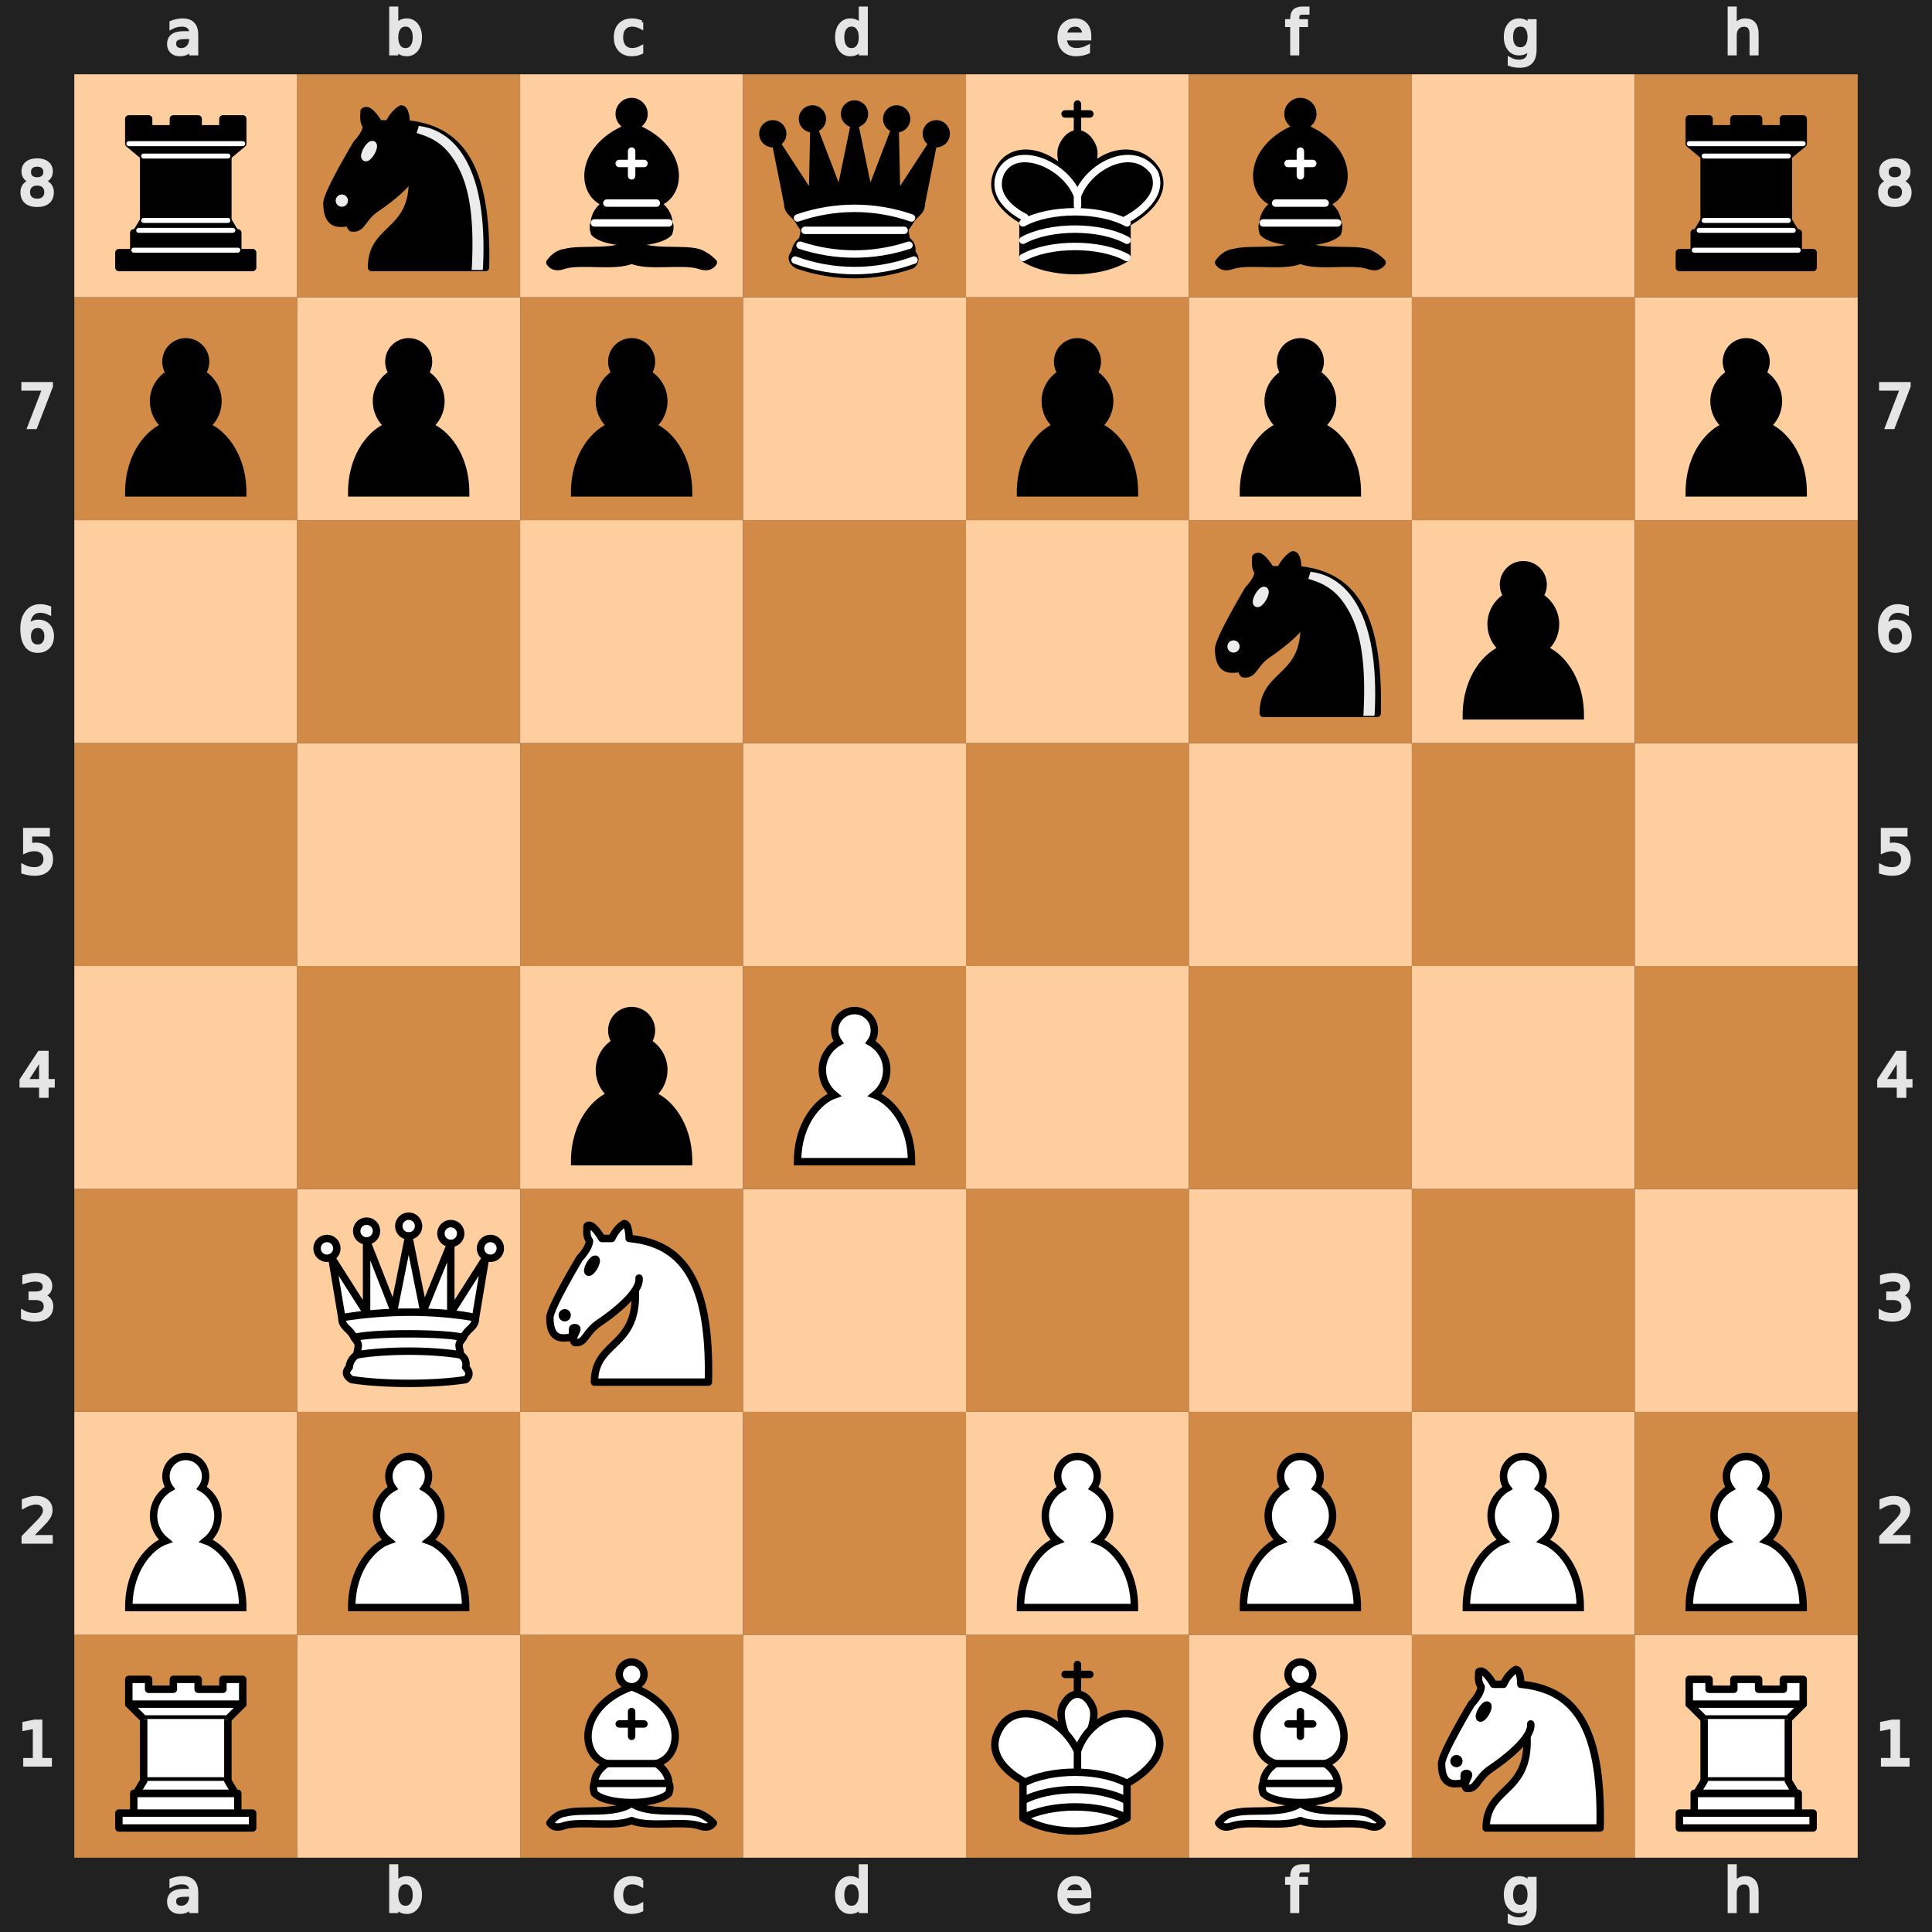
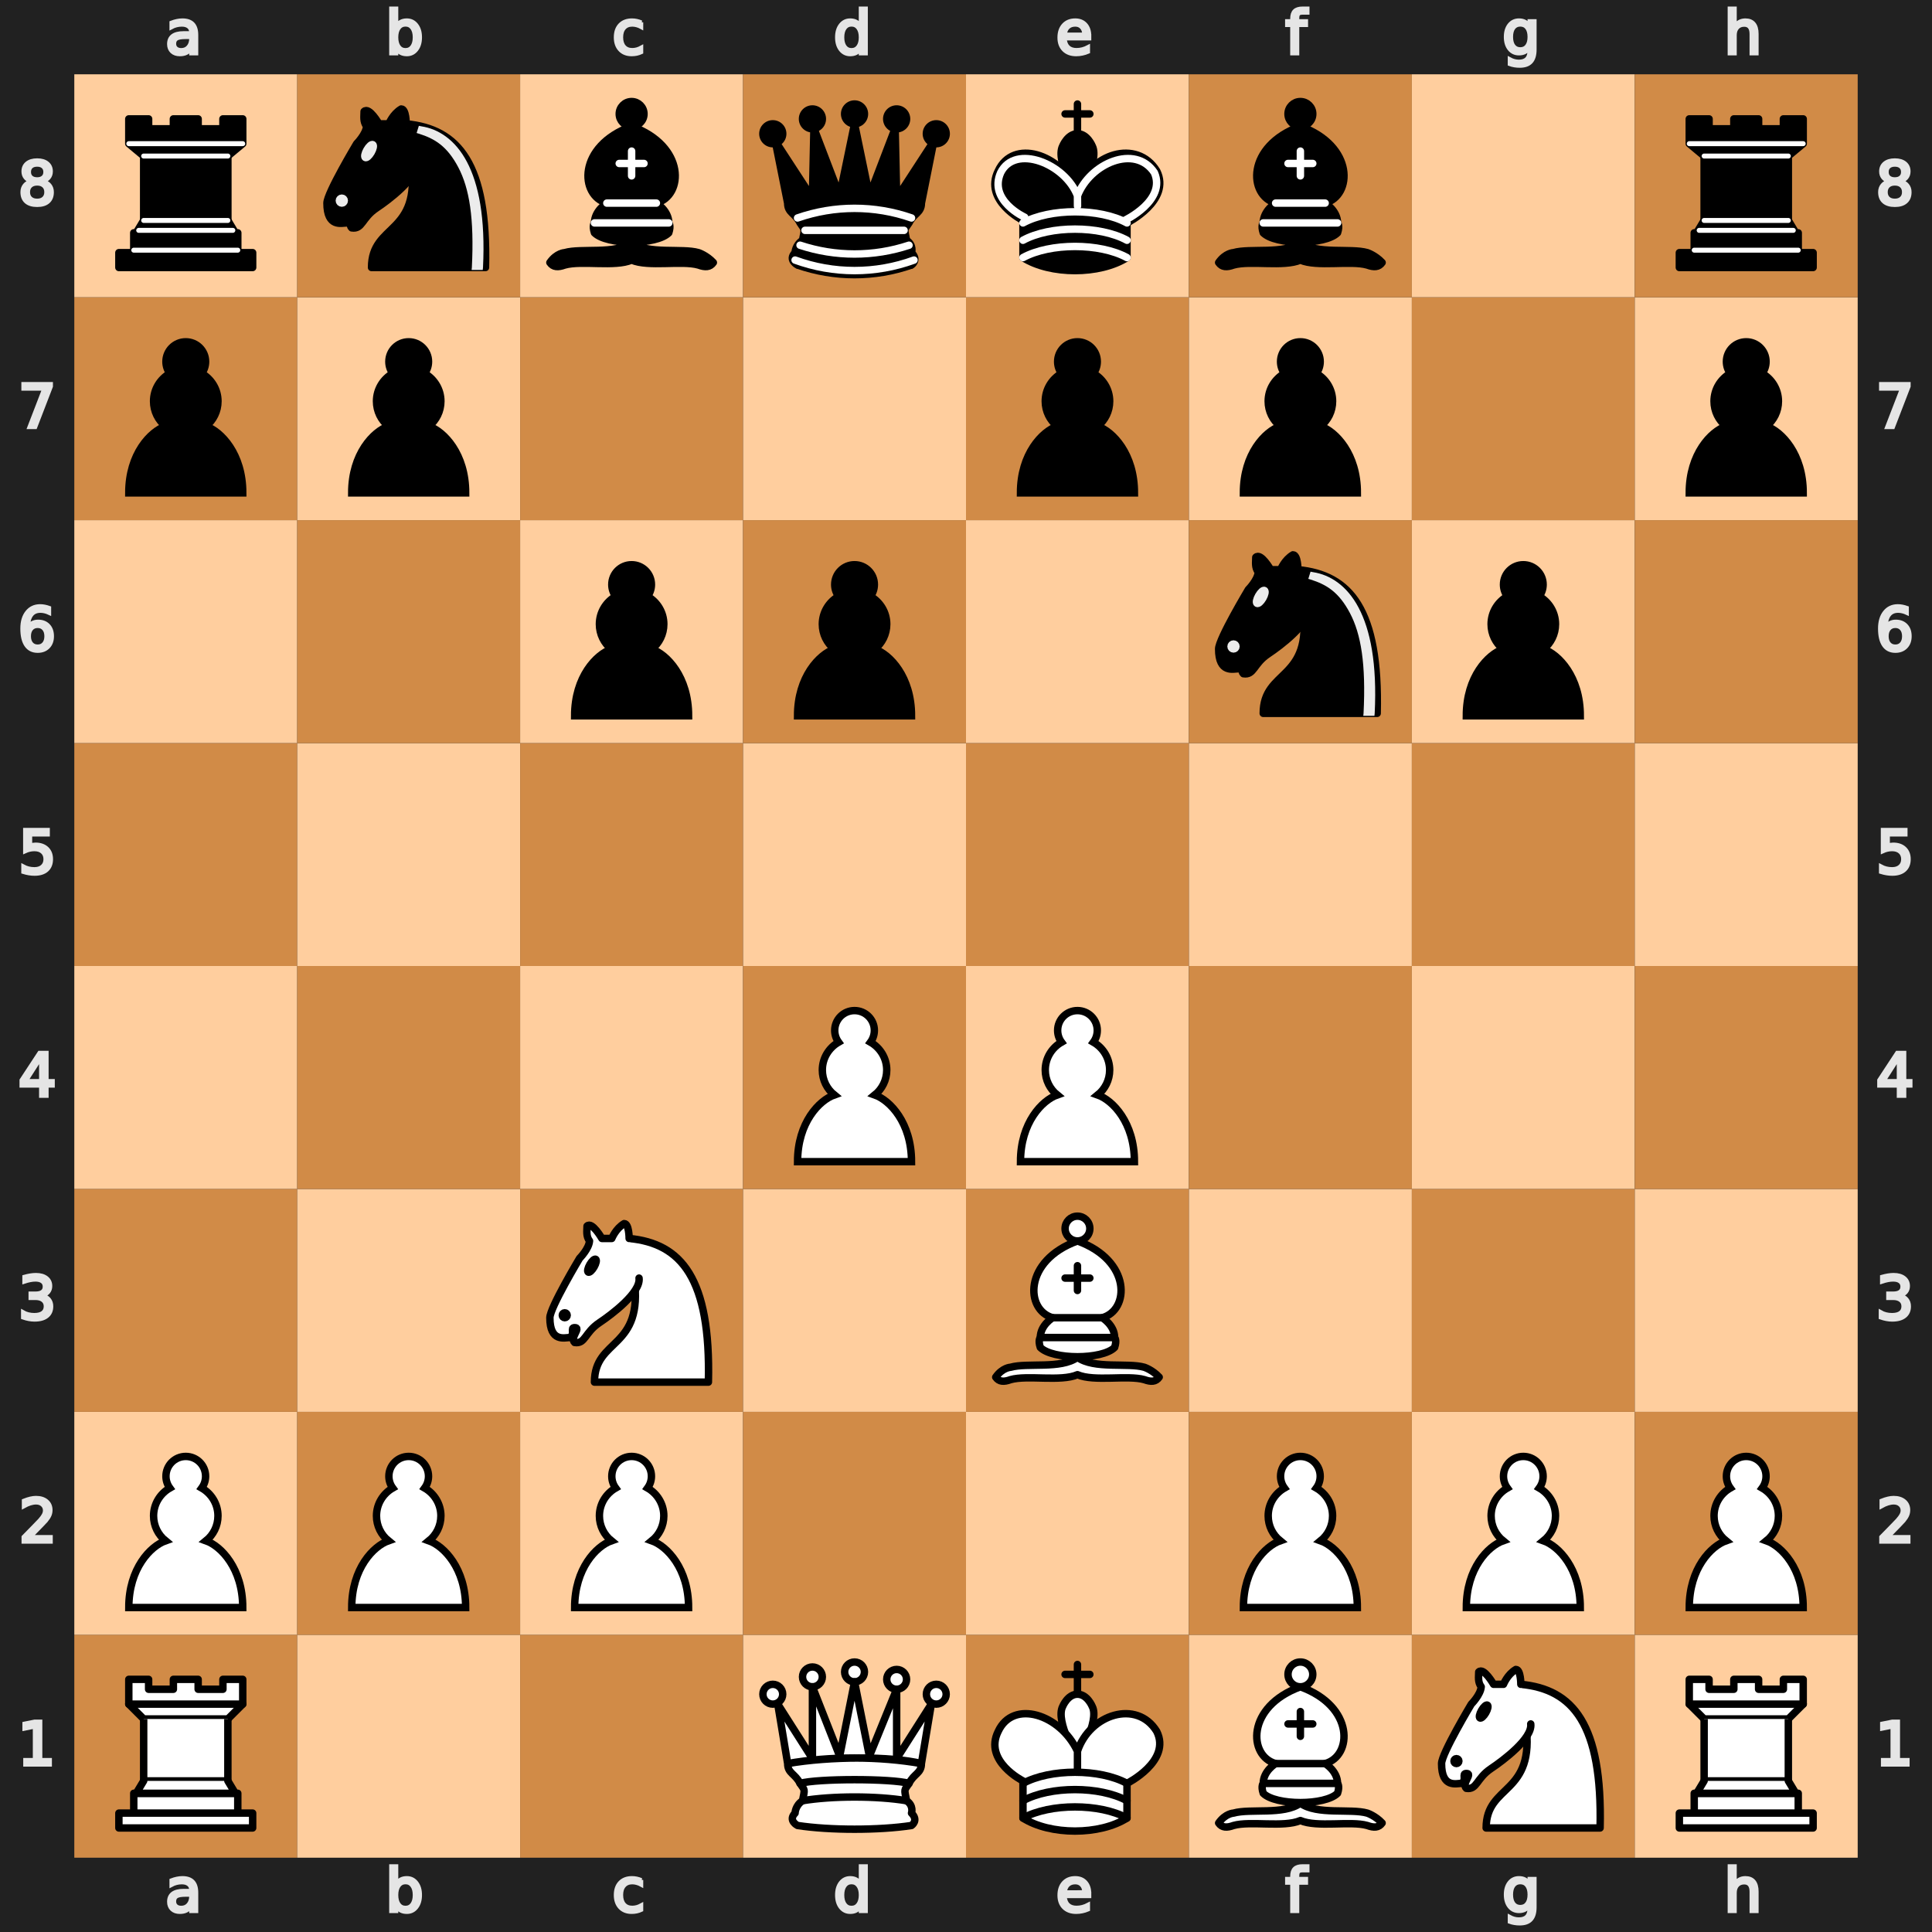
<svg xmlns="http://www.w3.org/2000/svg" xmlns:xlink="http://www.w3.org/1999/xlink" version="1.2" baseProfile="tiny" viewBox="0 0 390 390">
  <defs>
    <g id="white-pawn" class="white pawn">
      <path d="M22.5 9c-2.21 0-4 1.79-4 4 0 .89.29 1.71.78 2.38C17.33 16.5 16 18.59 16 21c0 2.03.94 3.84 2.41 5.03-3 1.06-7.41 5.55-7.41 13.47h23c0-7.92-4.41-12.41-7.41-13.47 1.47-1.19 2.41-3 2.41-5.03 0-2.41-1.33-4.5-3.28-5.62.49-.67.78-1.49.78-2.38 0-2.21-1.79-4-4-4z" fill="#fff" stroke="#000" stroke-width="1.5" stroke-linecap="round" />
    </g>
    <g id="white-knight" class="white knight" fill="none" fill-rule="evenodd" stroke="#000" stroke-width="1.5" stroke-linecap="round" stroke-linejoin="round">
      <path d="M 22,10 C 32.5,11 38.5,18 38,39 L 15,39 C 15,30 25,32.5 23,18" style="fill:#ffffff; stroke:#000000;" />
      <path d="M 24,18 C 24.38,20.91 18.45,25.37 16,27 C 13,29 13.18,31.34 11,31 C 9.958,30.06 12.41,27.96 11,28 C 10,28 11.19,29.23 10,30 C 9,30 5.997,31 6,26 C 6,24 12,14 12,14 C 12,14 13.89,12.1 14,10.5 C 13.27,9.506 13.5,8.5 13.5,7.5 C 14.5,6.5 16.5,10 16.5,10 L 18.5,10 C 18.5,10 19.28,8.008 21,7 C 22,7 22,10 22,10" style="fill:#ffffff; stroke:#000000;" />
      <path d="M 9.5 25.5 A 0.5 0.5 0 1 1 8.5,25.5 A 0.5 0.5 0 1 1 9.5 25.5 z" style="fill:#000000; stroke:#000000;" />
      <path d="M 15 15.5 A 0.5 1.5 0 1 1 14,15.5 A 0.5 1.5 0 1 1 15 15.5 z" transform="matrix(0.866,0.5,-0.5,0.866,9.693,-5.173)" style="fill:#000000; stroke:#000000;" />
    </g>
    <g id="white-bishop" class="white bishop" fill="none" fill-rule="evenodd" stroke="#000" stroke-width="1.5" stroke-linecap="round" stroke-linejoin="round">
      <g fill="#fff" stroke-linecap="butt">
        <path d="M9 36c3.39-.97 10.11.43 13.5-2 3.39 2.43 10.11 1.03 13.5 2 0 0 1.65.54 3 2-.68.97-1.65.99-3 .5-3.39-.97-10.11.46-13.5-1-3.39 1.46-10.11.03-13.5 1-1.354.49-2.323.47-3-.5 1.354-1.94 3-2 3-2zM15 32c2.5 2.5 12.5 2.5 15 0 .5-1.5 0-2 0-2 0-2.5-2.5-4-2.5-4 5.5-1.5 6-11.5-5-15.5-11 4-10.5 14-5 15.5 0 0-2.5 1.5-2.5 4 0 0-.5.5 0 2zM25 8a2.5 2.5 0 1 1-5 0 2.5 2.5 0 1 1 5 0z" />
      </g>
      <path d="M17.5 26h10M15 30h15m-7.5-14.5v5M20 18h5" stroke-linejoin="miter" />
    </g>
    <g id="white-rook" class="white rook" fill="#fff" fill-rule="evenodd" stroke="#000" stroke-width="1.5" stroke-linecap="round" stroke-linejoin="round">
      <path d="M9 39h27v-3H9v3zM12 36v-4h21v4H12zM11 14V9h4v2h5V9h5v2h5V9h4v5" stroke-linecap="butt" />
      <path d="M34 14l-3 3H14l-3-3" />
      <path d="M31 17v12.5H14V17" stroke-linecap="butt" stroke-linejoin="miter" />
      <path d="M31 29.5l1.5 2.5h-20l1.5-2.5" />
      <path d="M11 14h23" fill="none" stroke-linejoin="miter" />
    </g>
    <g id="white-queen" class="white queen" fill="#fff" fill-rule="evenodd" stroke="#000" stroke-width="1.5" stroke-linecap="round" stroke-linejoin="round">
      <path d="M8 12a2 2 0 1 1-4 0 2 2 0 1 1 4 0zM24.5 7.5a2 2 0 1 1-4 0 2 2 0 1 1 4 0zM41 12a2 2 0 1 1-4 0 2 2 0 1 1 4 0zM16 8.5a2 2 0 1 1-4 0 2 2 0 1 1 4 0zM33 9a2 2 0 1 1-4 0 2 2 0 1 1 4 0z" />
      <path d="M9 26c8.5-1.5 21-1.5 27 0l2-12-7 11V11l-5.5 13.5-3-15-3 15-5.5-14V25L7 14l2 12zM9 26c0 2 1.5 2 2.5 4 1 1.5 1 1 .5 3.5-1.5 1-1.5 2.5-1.5 2.5-1.5 1.5.5 2.5.5 2.5 6.5 1 16.5 1 23 0 0 0 1.5-1 0-2.5 0 0 .5-1.5-1-2.5-.5-2.5-.5-2 .5-3.5 1-2 2.5-2 2.5-4-8.5-1.5-18.5-1.5-27 0z" stroke-linecap="butt" />
      <path d="M11.5 30c3.5-1 18.5-1 22 0M12 33.5c6-1 15-1 21 0" fill="none" />
    </g>
    <g id="white-king" class="white king" fill="none" fill-rule="evenodd" stroke="#000" stroke-width="1.5" stroke-linecap="round" stroke-linejoin="round">
      <path d="M22.5 11.63V6M20 8h5" stroke-linejoin="miter" />
      <path d="M22.5 25s4.5-7.5 3-10.5c0 0-1-2.5-3-2.5s-3 2.5-3 2.5c-1.5 3 3 10.5 3 10.5" fill="#fff" stroke-linecap="butt" stroke-linejoin="miter" />
      <path d="M11.5 37c5.5 3.5 15.5 3.5 21 0v-7s9-4.5 6-10.5c-4-6.5-13.5-3.5-16 4V27v-3.5c-3.5-7.5-13-10.5-16-4-3 6 5 10 5 10V37z" fill="#fff" />
      <path d="M11.5 30c5.5-3 15.5-3 21 0m-21 3.5c5.5-3 15.5-3 21 0m-21 3.5c5.5-3 15.5-3 21 0" />
    </g>
    <g id="black-pawn" class="black pawn">
      <path d="M22.5 9c-2.21 0-4 1.79-4 4 0 .89.29 1.71.78 2.38C17.33 16.5 16 18.59 16 21c0 2.03.94 3.84 2.41 5.03-3 1.06-7.41 5.55-7.41 13.47h23c0-7.92-4.41-12.41-7.41-13.47 1.47-1.19 2.41-3 2.41-5.03 0-2.41-1.33-4.5-3.28-5.62.49-.67.78-1.49.78-2.38 0-2.21-1.79-4-4-4z" fill="#000" stroke="#000" stroke-width="1.5" stroke-linecap="round" />
    </g>
    <g id="black-knight" class="black knight" fill="none" fill-rule="evenodd" stroke="#000" stroke-width="1.5" stroke-linecap="round" stroke-linejoin="round">
      <path d="M 22,10 C 32.5,11 38.5,18 38,39 L 15,39 C 15,30 25,32.5 23,18" style="fill:#000000; stroke:#000000;" />
      <path d="M 24,18 C 24.38,20.91 18.45,25.37 16,27 C 13,29 13.18,31.34 11,31 C 9.958,30.06 12.41,27.96 11,28 C 10,28 11.19,29.23 10,30 C 9,30 5.997,31 6,26 C 6,24 12,14 12,14 C 12,14 13.89,12.1 14,10.5 C 13.27,9.506 13.5,8.5 13.5,7.5 C 14.5,6.5 16.5,10 16.5,10 L 18.5,10 C 18.5,10 19.28,8.008 21,7 C 22,7 22,10 22,10" style="fill:#000000; stroke:#000000;" />
      <path d="M 9.5 25.5 A 0.5 0.5 0 1 1 8.5,25.5 A 0.5 0.5 0 1 1 9.5 25.5 z" style="fill:#ececec; stroke:#ececec;" />
      <path d="M 15 15.5 A 0.5 1.5 0 1 1 14,15.5 A 0.5 1.5 0 1 1 15 15.5 z" transform="matrix(0.866,0.5,-0.5,0.866,9.693,-5.173)" style="fill:#ececec; stroke:#ececec;" />
      <path d="M 24.55,10.4 L 24.1,11.85 L 24.6,12 C 27.75,13 30.25,14.49 32.5,18.75 C 34.75,23.01 35.75,29.06 35.25,39 L 35.2,39.5 L 37.45,39.5 L 37.5,39 C 38,28.94 36.62,22.15 34.25,17.66 C 31.88,13.17 28.46,11.02 25.06,10.5 L 24.55,10.4 z " style="fill:#ececec; stroke:none;" />
    </g>
    <g id="black-bishop" class="black bishop" fill="none" fill-rule="evenodd" stroke="#000" stroke-width="1.5" stroke-linecap="round" stroke-linejoin="round">
      <path d="M9 36c3.39-.97 10.11.43 13.5-2 3.39 2.43 10.11 1.03 13.5 2 0 0 1.65.54 3 2-.68.97-1.65.99-3 .5-3.39-.97-10.11.46-13.5-1-3.39 1.46-10.11.03-13.5 1-1.354.49-2.323.47-3-.5 1.354-1.94 3-2 3-2zm6-4c2.5 2.5 12.5 2.5 15 0 .5-1.5 0-2 0-2 0-2.5-2.5-4-2.5-4 5.5-1.5 6-11.5-5-15.5-11 4-10.5 14-5 15.5 0 0-2.5 1.5-2.5 4 0 0-.5.5 0 2zM25 8a2.5 2.5 0 1 1-5 0 2.5 2.5 0 1 1 5 0z" fill="#000" stroke-linecap="butt" />
      <path d="M17.5 26h10M15 30h15m-7.5-14.5v5M20 18h5" stroke="#fff" stroke-linejoin="miter" />
    </g>
    <g id="black-rook" class="black rook" fill="#000" fill-rule="evenodd" stroke="#000" stroke-width="1.5" stroke-linecap="round" stroke-linejoin="round">
      <path d="M9 39h27v-3H9v3zM12.5 32l1.5-2.5h17l1.5 2.5h-20zM12 36v-4h21v4H12z" stroke-linecap="butt" />
      <path d="M14 29.5v-13h17v13H14z" stroke-linecap="butt" stroke-linejoin="miter" />
      <path d="M14 16.5L11 14h23l-3 2.5H14zM11 14V9h4v2h5V9h5v2h5V9h4v5H11z" stroke-linecap="butt" />
      <path d="M12 35.5h21M13 31.5h19M14 29.5h17M14 16.5h17M11 14h23" fill="none" stroke="#fff" stroke-width="1" stroke-linejoin="miter" />
    </g>
    <g id="black-queen" class="black queen" fill="#000" fill-rule="evenodd" stroke="#000" stroke-width="1.5" stroke-linecap="round" stroke-linejoin="round">
      <g fill="#000" stroke="none">
        <circle cx="6" cy="12" r="2.75" />
        <circle cx="14" cy="9" r="2.75" />
        <circle cx="22.5" cy="8" r="2.75" />
        <circle cx="31" cy="9" r="2.75" />
        <circle cx="39" cy="12" r="2.75" />
      </g>
      <path d="M9 26c8.5-1.5 21-1.5 27 0l2.5-12.5L31 25l-.3-14.1-5.2 13.6-3-14.5-3 14.5-5.2-13.6L14 25 6.5 13.5 9 26zM9 26c0 2 1.5 2 2.5 4 1 1.5 1 1 .5 3.5-1.5 1-1.5 2.5-1.5 2.5-1.5 1.5.5 2.5.5 2.5 6.5 1 16.5 1 23 0 0 0 1.5-1 0-2.5 0 0 .5-1.5-1-2.5-.5-2.5-.5-2 .5-3.5 1-2 2.5-2 2.5-4-8.5-1.5-18.5-1.5-27 0z" stroke-linecap="butt" />
      <path d="M11 38.5a35 35 1 0 0 23 0" fill="none" stroke-linecap="butt" />
      <path d="M11 29a35 35 1 0 1 23 0M12.5 31.5h20M11.5 34.5a35 35 1 0 0 22 0M10.5 37.5a35 35 1 0 0 24 0" fill="none" stroke="#fff" />
    </g>
    <g id="black-king" class="black king" fill="none" fill-rule="evenodd" stroke="#000" stroke-width="1.5" stroke-linecap="round" stroke-linejoin="round">
      <path d="M22.5 11.63V6" stroke-linejoin="miter" />
      <path d="M22.5 25s4.5-7.5 3-10.5c0 0-1-2.5-3-2.5s-3 2.5-3 2.5c-1.5 3 3 10.5 3 10.5" fill="#000" stroke-linecap="butt" stroke-linejoin="miter" />
      <path d="M11.5 37c5.5 3.5 15.5 3.5 21 0v-7s9-4.5 6-10.5c-4-6.5-13.5-3.5-16 4V27v-3.5c-3.5-7.5-13-10.5-16-4-3 6 5 10 5 10V37z" fill="#000" />
      <path d="M20 8h5" stroke-linejoin="miter" />
      <path d="M32 29.5s8.5-4 6.03-9.65C34.15 14 25 18 22.5 24.5l.01 2.1-.01-2.1C20 18 9.906 14 6.997 19.85c-2.497 5.65 4.853 9 4.853 9M11.5 30c5.5-3 15.5-3 21 0m-21 3.5c5.5-3 15.5-3 21 0m-21 3.5c5.5-3 15.5-3 21 0" stroke="#fff" />
    </g>
  </defs>
  <rect x="0" y="0" width="390" height="390" fill="#212121" />
  <g transform="translate(20, 0) scale(0.75, 0.75)" fill="#e5e5e5" stroke="#e5e5e5">
    <path d="M23.328 10.016q-1.742 0-2.414.398-.672.398-.672 1.36 0 .765.5 1.218.508.445 1.375.445 1.196 0 1.914-.843.727-.852.727-2.258v-.32zm2.867-.594v4.992h-1.437v-1.328q-.492.797-1.227 1.18-.734.375-1.797.375-1.343 0-2.14-.75-.79-.758-.79-2.024 0-1.476.985-2.226.992-.75 2.953-.75h2.016V8.75q0-.992-.656-1.531-.649-.547-1.829-.547-.75 0-1.46.18-.711.18-1.368.539V6.062q.79-.304 1.532-.453.742-.156 1.445-.156 1.898 0 2.836.984.937.985.937 2.985z" />
  </g>
  <g transform="translate(20, 375) scale(0.75, 0.75)" fill="#e5e5e5" stroke="#e5e5e5">
    <path d="M23.328 10.016q-1.742 0-2.414.398-.672.398-.672 1.36 0 .765.5 1.218.508.445 1.375.445 1.196 0 1.914-.843.727-.852.727-2.258v-.32zm2.867-.594v4.992h-1.437v-1.328q-.492.797-1.227 1.18-.734.375-1.797.375-1.343 0-2.14-.75-.79-.758-.79-2.024 0-1.476.985-2.226.992-.75 2.953-.75h2.016V8.75q0-.992-.656-1.531-.649-.547-1.829-.547-.75 0-1.46.18-.711.18-1.368.539V6.062q.79-.304 1.532-.453.742-.156 1.445-.156 1.898 0 2.836.984.937.985.937 2.985z" />
  </g>
  <g transform="translate(65, 0) scale(0.75, 0.75)" fill="#e5e5e5" stroke="#e5e5e5">
    <path d="M24.922 10.047q0-1.586-.656-2.485-.649-.906-1.79-.906-1.14 0-1.796.906-.649.899-.649 2.485 0 1.586.649 2.492.656.898 1.797.898 1.14 0 1.789-.898.656-.906.656-2.492zm-4.89-3.055q.452-.781 1.14-1.156.695-.383 1.656-.383 1.594 0 2.586 1.266 1 1.265 1 3.328 0 2.062-1 3.328-.992 1.266-2.586 1.266-.96 0-1.656-.375-.688-.383-1.14-1.164v1.312h-1.446V2.258h1.445z" />
  </g>
  <g transform="translate(65, 375) scale(0.75, 0.75)" fill="#e5e5e5" stroke="#e5e5e5">
    <path d="M24.922 10.047q0-1.586-.656-2.485-.649-.906-1.79-.906-1.14 0-1.796.906-.649.899-.649 2.485 0 1.586.649 2.492.656.898 1.797.898 1.14 0 1.789-.898.656-.906.656-2.492zm-4.89-3.055q.452-.781 1.14-1.156.695-.383 1.656-.383 1.594 0 2.586 1.266 1 1.265 1 3.328 0 2.062-1 3.328-.992 1.266-2.586 1.266-.96 0-1.656-.375-.688-.383-1.14-1.164v1.312h-1.446V2.258h1.445z" />
  </g>
  <g transform="translate(110, 0) scale(0.75, 0.75)" fill="#e5e5e5" stroke="#e5e5e5">
    <path d="M25.96 6v1.344q-.608-.336-1.226-.5-.609-.172-1.234-.172-1.398 0-2.172.89-.773.883-.773 2.485 0 1.601.773 2.492.774.883 2.172.883.625 0 1.234-.164.618-.172 1.227-.508v1.328q-.602.281-1.25.422-.64.14-1.367.14-1.977 0-3.14-1.242-1.165-1.242-1.165-3.351 0-2.14 1.172-3.367 1.18-1.227 3.227-1.227.664 0 1.296.14.633.134 1.227.407z" />
  </g>
  <g transform="translate(110, 375) scale(0.75, 0.75)" fill="#e5e5e5" stroke="#e5e5e5">
    <path d="M25.96 6v1.344q-.608-.336-1.226-.5-.609-.172-1.234-.172-1.398 0-2.172.89-.773.883-.773 2.485 0 1.601.773 2.492.774.883 2.172.883.625 0 1.234-.164.618-.172 1.227-.508v1.328q-.602.281-1.25.422-.64.14-1.367.14-1.977 0-3.14-1.242-1.165-1.242-1.165-3.351 0-2.14 1.172-3.367 1.18-1.227 3.227-1.227.664 0 1.296.14.633.134 1.227.407z" />
  </g>
  <g transform="translate(155, 0) scale(0.75, 0.75)" fill="#e5e5e5" stroke="#e5e5e5">
    <path d="M24.973 6.992V2.258h1.437v12.156h-1.437v-1.312q-.453.78-1.149 1.164-.687.375-1.656.375-1.586 0-2.586-1.266-.992-1.266-.992-3.328 0-2.063.992-3.328 1-1.266 2.586-1.266.969 0 1.656.383.696.375 1.149 1.156zm-4.899 3.055q0 1.586.649 2.492.656.898 1.797.898 1.14 0 1.796-.898.657-.906.657-2.492 0-1.586-.657-2.485-.656-.906-1.796-.906-1.141 0-1.797.906-.649.899-.649 2.485z" />
  </g>
  <g transform="translate(155, 375) scale(0.75, 0.75)" fill="#e5e5e5" stroke="#e5e5e5">
    <path d="M24.973 6.992V2.258h1.437v12.156h-1.437v-1.312q-.453.78-1.149 1.164-.687.375-1.656.375-1.586 0-2.586-1.266-.992-1.266-.992-3.328 0-2.063.992-3.328 1-1.266 2.586-1.266.969 0 1.656.383.696.375 1.149 1.156zm-4.899 3.055q0 1.586.649 2.492.656.898 1.797.898 1.14 0 1.796-.898.657-.906.657-2.492 0-1.586-.657-2.485-.656-.906-1.796-.906-1.141 0-1.797.906-.649.899-.649 2.485z" />
  </g>
  <g transform="translate(200, 0) scale(0.75, 0.75)" fill="#e5e5e5" stroke="#e5e5e5">
    <path d="M26.555 9.68v.703h-6.61q.094 1.484.89 2.265.806.774 2.235.774.828 0 1.602-.203.781-.203 1.547-.61v1.36q-.774.328-1.586.5-.813.172-1.649.172-2.093 0-3.32-1.22-1.219-1.218-1.219-3.296 0-2.148 1.157-3.406 1.164-1.266 3.132-1.266 1.766 0 2.79 1.14 1.03 1.134 1.03 3.087zm-1.438-.422q-.015-1.18-.664-1.883-.64-.703-1.703-.703-1.203 0-1.93.68-.718.68-.828 1.914z" />
  </g>
  <g transform="translate(200, 375) scale(0.75, 0.75)" fill="#e5e5e5" stroke="#e5e5e5">
    <path d="M26.555 9.68v.703h-6.61q.094 1.484.89 2.265.806.774 2.235.774.828 0 1.602-.203.781-.203 1.547-.61v1.36q-.774.328-1.586.5-.813.172-1.649.172-2.093 0-3.32-1.22-1.219-1.218-1.219-3.296 0-2.148 1.157-3.406 1.164-1.266 3.132-1.266 1.766 0 2.79 1.14 1.03 1.134 1.03 3.087zm-1.438-.422q-.015-1.18-.664-1.883-.64-.703-1.703-.703-1.203 0-1.93.68-.718.68-.828 1.914z" />
  </g>
  <g transform="translate(245, 0) scale(0.75, 0.75)" fill="#e5e5e5" stroke="#e5e5e5">
    <path d="M25.285 2.258v1.195H23.91q-.773 0-1.078.313-.297.312-.297 1.125v.773h2.367v1.117h-2.367v7.633H21.09V6.781h-1.375V5.664h1.375v-.61q0-1.46.68-2.124.68-.672 2.156-.672z" />
  </g>
  <g transform="translate(245, 375) scale(0.75, 0.75)" fill="#e5e5e5" stroke="#e5e5e5">
    <path d="M25.285 2.258v1.195H23.91q-.773 0-1.078.313-.297.312-.297 1.125v.773h2.367v1.117h-2.367v7.633H21.09V6.781h-1.375V5.664h1.375v-.61q0-1.46.68-2.124.68-.672 2.156-.672z" />
  </g>
  <g transform="translate(290, 0) scale(0.75, 0.75)" fill="#e5e5e5" stroke="#e5e5e5">
    <path d="M24.973 9.937q0-1.562-.649-2.421-.64-.86-1.804-.86-1.157 0-1.805.86-.64.859-.64 2.421 0 1.555.64 2.415.648.859 1.805.859 1.164 0 1.804-.86.649-.859.649-2.414zm1.437 3.391q0 2.234-.992 3.32-.992 1.094-3.04 1.094-.757 0-1.429-.117-.672-.11-1.304-.344v-1.398q.632.344 1.25.508.617.164 1.257.164 1.414 0 2.118-.743.703-.734.703-2.226v-.711q-.446.773-1.141 1.156-.695.383-1.664.383-1.61 0-2.594-1.227-.984-1.226-.984-3.25 0-2.03.984-3.257.985-1.227 2.594-1.227.969 0 1.664.383t1.14 1.156V5.664h1.438z" />
  </g>
  <g transform="translate(290, 375) scale(0.75, 0.75)" fill="#e5e5e5" stroke="#e5e5e5">
    <path d="M24.973 9.937q0-1.562-.649-2.421-.64-.86-1.804-.86-1.157 0-1.805.86-.64.859-.64 2.421 0 1.555.64 2.415.648.859 1.805.859 1.164 0 1.804-.86.649-.859.649-2.414zm1.437 3.391q0 2.234-.992 3.32-.992 1.094-3.04 1.094-.757 0-1.429-.117-.672-.11-1.304-.344v-1.398q.632.344 1.25.508.617.164 1.257.164 1.414 0 2.118-.743.703-.734.703-2.226v-.711q-.446.773-1.141 1.156-.695.383-1.664.383-1.61 0-2.594-1.227-.984-1.226-.984-3.25 0-2.03.984-3.257.985-1.227 2.594-1.227.969 0 1.664.383t1.14 1.156V5.664h1.438z" />
  </g>
  <g transform="translate(335, 0) scale(0.75, 0.75)" fill="#e5e5e5" stroke="#e5e5e5">
    <path d="M26.164 9.133v5.281h-1.437V9.18q0-1.243-.485-1.86-.484-.617-1.453-.617-1.164 0-1.836.742-.672.742-.672 2.024v4.945h-1.445V2.258h1.445v4.765q.516-.789 1.211-1.18.703-.39 1.617-.39 1.508 0 2.282.938.773.93.773 2.742z" />
  </g>
  <g transform="translate(335, 375) scale(0.75, 0.75)" fill="#e5e5e5" stroke="#e5e5e5">
    <path d="M26.164 9.133v5.281h-1.437V9.18q0-1.243-.485-1.86-.484-.617-1.453-.617-1.164 0-1.836.742-.672.742-.672 2.024v4.945h-1.445V2.258h1.445v4.765q.516-.789 1.211-1.18.703-.39 1.617-.39 1.508 0 2.282.938.773.93.773 2.742z" />
  </g>
  <g transform="translate(0, 335) scale(0.75, 0.75)" fill="#e5e5e5" stroke="#e5e5e5">
    <path d="M6.754 26.996h2.578v-8.898l-2.805.562v-1.437l2.79-.563h1.578v10.336h2.578v1.328h-6.72z" />
  </g>
  <g transform="translate(375, 335) scale(0.75, 0.75)" fill="#e5e5e5" stroke="#e5e5e5">
    <path d="M6.754 26.996h2.578v-8.898l-2.805.562v-1.437l2.79-.563h1.578v10.336h2.578v1.328h-6.72z" />
  </g>
  <g transform="translate(0, 290) scale(0.75, 0.75)" fill="#e5e5e5" stroke="#e5e5e5">
    <path d="M8.195 26.996h5.508v1.328H6.297v-1.328q.898-.93 2.445-2.492 1.555-1.57 1.953-2.024.758-.851 1.055-1.437.305-.594.305-1.164 0-.93-.657-1.516-.648-.586-1.695-.586-.742 0-1.57.258-.82.258-1.758.781v-1.593q.953-.383 1.781-.578.828-.196 1.516-.196 1.812 0 2.89.906 1.079.907 1.079 2.422 0 .72-.274 1.368-.265.64-.976 1.515-.196.227-1.243 1.313-1.046 1.078-2.953 3.023z" />
  </g>
  <g transform="translate(375, 290) scale(0.75, 0.75)" fill="#e5e5e5" stroke="#e5e5e5">
    <path d="M8.195 26.996h5.508v1.328H6.297v-1.328q.898-.93 2.445-2.492 1.555-1.57 1.953-2.024.758-.851 1.055-1.437.305-.594.305-1.164 0-.93-.657-1.516-.648-.586-1.695-.586-.742 0-1.57.258-.82.258-1.758.781v-1.593q.953-.383 1.781-.578.828-.196 1.516-.196 1.812 0 2.89.906 1.079.907 1.079 2.422 0 .72-.274 1.368-.265.64-.976 1.515-.196.227-1.243 1.313-1.046 1.078-2.953 3.023z" />
  </g>
  <g transform="translate(0, 245) scale(0.75, 0.75)" fill="#e5e5e5" stroke="#e5e5e5">
    <path d="M11.434 22.035q1.132.242 1.765 1.008.64.766.64 1.89 0 1.727-1.187 2.672-1.187.946-3.375.946-.734 0-1.515-.149-.774-.14-1.602-.43V26.45q.656.383 1.438.578.78.196 1.632.196 1.485 0 2.258-.586.782-.586.782-1.703 0-1.032-.727-1.61-.719-.586-2.008-.586h-1.36v-1.297h1.423q1.164 0 1.78-.46.618-.47.618-1.344 0-.899-.64-1.375-.633-.485-1.82-.485-.65 0-1.391.141-.743.14-1.633.437V16.95q.898-.25 1.68-.375.788-.125 1.484-.125 1.797 0 2.844.82 1.046.813 1.046 2.204 0 .968-.554 1.64-.555.664-1.578.922z" />
  </g>
  <g transform="translate(375, 245) scale(0.75, 0.75)" fill="#e5e5e5" stroke="#e5e5e5">
    <path d="M11.434 22.035q1.132.242 1.765 1.008.64.766.64 1.89 0 1.727-1.187 2.672-1.187.946-3.375.946-.734 0-1.515-.149-.774-.14-1.602-.43V26.45q.656.383 1.438.578.78.196 1.632.196 1.485 0 2.258-.586.782-.586.782-1.703 0-1.032-.727-1.61-.719-.586-2.008-.586h-1.36v-1.297h1.423q1.164 0 1.78-.46.618-.47.618-1.344 0-.899-.64-1.375-.633-.485-1.82-.485-.65 0-1.391.141-.743.14-1.633.437V16.95q.898-.25 1.68-.375.788-.125 1.484-.125 1.797 0 2.844.82 1.046.813 1.046 2.204 0 .968-.554 1.64-.555.664-1.578.922z" />
  </g>
  <g transform="translate(0, 200) scale(0.75, 0.75)" fill="#e5e5e5" stroke="#e5e5e5">
    <path d="M11.016 18.035L7.03 24.262h3.985zm-.414-1.375h1.984v7.602h1.664v1.312h-1.664v2.75h-1.57v-2.75H5.75v-1.523z" />
  </g>
  <g transform="translate(375, 200) scale(0.75, 0.75)" fill="#e5e5e5" stroke="#e5e5e5">
    <path d="M11.016 18.035L7.03 24.262h3.985zm-.414-1.375h1.984v7.602h1.664v1.312h-1.664v2.75h-1.57v-2.75H5.75v-1.523z" />
  </g>
  <g transform="translate(0, 155) scale(0.75, 0.75)" fill="#e5e5e5" stroke="#e5e5e5">
    <path d="M6.719 16.66h6.195v1.328h-4.75v2.86q.344-.118.688-.172.343-.063.687-.063 1.953 0 3.094 1.07 1.14 1.07 1.14 2.899 0 1.883-1.171 2.93-1.172 1.039-3.305 1.039-.735 0-1.5-.125-.758-.125-1.57-.375v-1.586q.703.383 1.453.57.75.188 1.586.188 1.351 0 2.14-.711.79-.711.79-1.93 0-1.219-.79-1.93-.789-.71-2.14-.71-.633 0-1.266.14-.625.14-1.281.438z" />
  </g>
  <g transform="translate(375, 155) scale(0.75, 0.75)" fill="#e5e5e5" stroke="#e5e5e5">
    <path d="M6.719 16.66h6.195v1.328h-4.75v2.86q.344-.118.688-.172.343-.063.687-.063 1.953 0 3.094 1.07 1.14 1.07 1.14 2.899 0 1.883-1.171 2.93-1.172 1.039-3.305 1.039-.735 0-1.5-.125-.758-.125-1.57-.375v-1.586q.703.383 1.453.57.75.188 1.586.188 1.351 0 2.14-.711.79-.711.79-1.93 0-1.219-.79-1.93-.789-.71-2.14-.71-.633 0-1.266.14-.625.14-1.281.438z" />
  </g>
  <g transform="translate(0, 110) scale(0.75, 0.75)" fill="#e5e5e5" stroke="#e5e5e5">
    <path d="M10.137 21.863q-1.063 0-1.688.727-.617.726-.617 1.992 0 1.258.617 1.992.625.727 1.688.727 1.062 0 1.68-.727.624-.734.624-1.992 0-1.266-.625-1.992-.617-.727-1.68-.727zm3.133-4.945v1.437q-.594-.28-1.204-.43-.601-.148-1.195-.148-1.562 0-2.39 1.055-.82 1.055-.938 3.188.46-.68 1.156-1.04.696-.367 1.531-.367 1.758 0 2.774 1.07 1.023 1.063 1.023 2.899 0 1.797-1.062 2.883-1.063 1.086-2.828 1.086-2.024 0-3.094-1.547-1.07-1.555-1.07-4.5 0-2.766 1.312-4.406 1.313-1.649 3.524-1.649.593 0 1.195.117.61.118 1.266.352z" />
  </g>
  <g transform="translate(375, 110) scale(0.75, 0.75)" fill="#e5e5e5" stroke="#e5e5e5">
    <path d="M10.137 21.863q-1.063 0-1.688.727-.617.726-.617 1.992 0 1.258.617 1.992.625.727 1.688.727 1.062 0 1.68-.727.624-.734.624-1.992 0-1.266-.625-1.992-.617-.727-1.68-.727zm3.133-4.945v1.437q-.594-.28-1.204-.43-.601-.148-1.195-.148-1.562 0-2.39 1.055-.82 1.055-.938 3.188.46-.68 1.156-1.04.696-.367 1.531-.367 1.758 0 2.774 1.07 1.023 1.063 1.023 2.899 0 1.797-1.062 2.883-1.063 1.086-2.828 1.086-2.024 0-3.094-1.547-1.07-1.555-1.07-4.5 0-2.766 1.312-4.406 1.313-1.649 3.524-1.649.593 0 1.195.117.61.118 1.266.352z" />
  </g>
  <g transform="translate(0, 65) scale(0.75, 0.75)" fill="#e5e5e5" stroke="#e5e5e5">
    <path d="M6.25 16.66h7.5v.672L9.516 28.324H7.867l3.985-10.336H6.25z" />
  </g>
  <g transform="translate(375, 65) scale(0.75, 0.75)" fill="#e5e5e5" stroke="#e5e5e5">
    <path d="M6.25 16.66h7.5v.672L9.516 28.324H7.867l3.985-10.336H6.25z" />
  </g>
  <g transform="translate(0, 20) scale(0.75, 0.75)" fill="#e5e5e5" stroke="#e5e5e5">
    <path d="M10 22.785q-1.125 0-1.773.602-.641.601-.641 1.656t.64 1.656q.649.602 1.774.602t1.773-.602q.649-.61.649-1.656 0-1.055-.649-1.656-.64-.602-1.773-.602zm-1.578-.672q-1.016-.25-1.586-.945-.563-.695-.563-1.695 0-1.399.993-2.211 1-.813 2.734-.813 1.742 0 2.734.813.993.812.993 2.21 0 1-.57 1.696-.563.695-1.571.945 1.14.266 1.773 1.04.641.773.641 1.89 0 1.695-1.04 2.602-1.03.906-2.96.906t-2.969-.906Q6 26.738 6 25.043q0-1.117.64-1.89.641-.774 1.782-1.04zm-.578-2.492q0 .906.562 1.414.57.508 1.594.508 1.016 0 1.586-.508.578-.508.578-1.414 0-.906-.578-1.414-.57-.508-1.586-.508-1.023 0-1.594.508-.562.508-.562 1.414z" />
  </g>
  <g transform="translate(375, 20) scale(0.75, 0.75)" fill="#e5e5e5" stroke="#e5e5e5">
    <path d="M10 22.785q-1.125 0-1.773.602-.641.601-.641 1.656t.64 1.656q.649.602 1.774.602t1.773-.602q.649-.61.649-1.656 0-1.055-.649-1.656-.64-.602-1.773-.602zm-1.578-.672q-1.016-.25-1.586-.945-.563-.695-.563-1.695 0-1.399.993-2.211 1-.813 2.734-.813 1.742 0 2.734.813.993.812.993 2.21 0 1-.57 1.696-.563.695-1.571.945 1.14.266 1.773 1.04.641.773.641 1.89 0 1.695-1.04 2.602-1.03.906-2.96.906t-2.969-.906Q6 26.738 6 25.043q0-1.117.64-1.89.641-.774 1.782-1.04zm-.578-2.492q0 .906.562 1.414.57.508 1.594.508 1.016 0 1.586-.508.578-.508.578-1.414 0-.906-.578-1.414-.57-.508-1.586-.508-1.023 0-1.594.508-.562.508-.562 1.414z" />
  </g>
  <rect x="15" y="330" width="45" height="45" class="square dark a1" stroke="none" fill="#d18b47" />
  <rect x="60" y="330" width="45" height="45" class="square light b1" stroke="none" fill="#ffce9e" />
  <rect x="105" y="330" width="45" height="45" class="square dark c1" stroke="none" fill="#d18b47" />
  <rect x="150" y="330" width="45" height="45" class="square light d1" stroke="none" fill="#ffce9e" />
  <rect x="195" y="330" width="45" height="45" class="square dark e1" stroke="none" fill="#d18b47" />
  <rect x="240" y="330" width="45" height="45" class="square light f1" stroke="none" fill="#ffce9e" />
  <rect x="285" y="330" width="45" height="45" class="square dark g1" stroke="none" fill="#d18b47" />
  <rect x="330" y="330" width="45" height="45" class="square light h1" stroke="none" fill="#ffce9e" />
  <rect x="15" y="285" width="45" height="45" class="square light a2" stroke="none" fill="#ffce9e" />
  <rect x="60" y="285" width="45" height="45" class="square dark b2" stroke="none" fill="#d18b47" />
  <rect x="105" y="285" width="45" height="45" class="square light c2" stroke="none" fill="#ffce9e" />
  <rect x="150" y="285" width="45" height="45" class="square dark d2" stroke="none" fill="#d18b47" />
  <rect x="195" y="285" width="45" height="45" class="square light e2" stroke="none" fill="#ffce9e" />
  <rect x="240" y="285" width="45" height="45" class="square dark f2" stroke="none" fill="#d18b47" />
  <rect x="285" y="285" width="45" height="45" class="square light g2" stroke="none" fill="#ffce9e" />
  <rect x="330" y="285" width="45" height="45" class="square dark h2" stroke="none" fill="#d18b47" />
  <rect x="15" y="240" width="45" height="45" class="square dark a3" stroke="none" fill="#d18b47" />
  <rect x="60" y="240" width="45" height="45" class="square light b3" stroke="none" fill="#ffce9e" />
  <rect x="105" y="240" width="45" height="45" class="square dark c3" stroke="none" fill="#d18b47" />
  <rect x="150" y="240" width="45" height="45" class="square light d3" stroke="none" fill="#ffce9e" />
  <rect x="195" y="240" width="45" height="45" class="square dark e3" stroke="none" fill="#d18b47" />
  <rect x="240" y="240" width="45" height="45" class="square light f3" stroke="none" fill="#ffce9e" />
  <rect x="285" y="240" width="45" height="45" class="square dark g3" stroke="none" fill="#d18b47" />
  <rect x="330" y="240" width="45" height="45" class="square light h3" stroke="none" fill="#ffce9e" />
  <rect x="15" y="195" width="45" height="45" class="square light a4" stroke="none" fill="#ffce9e" />
  <rect x="60" y="195" width="45" height="45" class="square dark b4" stroke="none" fill="#d18b47" />
  <rect x="105" y="195" width="45" height="45" class="square light c4" stroke="none" fill="#ffce9e" />
  <rect x="150" y="195" width="45" height="45" class="square dark d4" stroke="none" fill="#d18b47" />
  <rect x="195" y="195" width="45" height="45" class="square light e4" stroke="none" fill="#ffce9e" />
  <rect x="240" y="195" width="45" height="45" class="square dark f4" stroke="none" fill="#d18b47" />
  <rect x="285" y="195" width="45" height="45" class="square light g4" stroke="none" fill="#ffce9e" />
  <rect x="330" y="195" width="45" height="45" class="square dark h4" stroke="none" fill="#d18b47" />
  <rect x="15" y="150" width="45" height="45" class="square dark a5" stroke="none" fill="#d18b47" />
  <rect x="60" y="150" width="45" height="45" class="square light b5" stroke="none" fill="#ffce9e" />
  <rect x="105" y="150" width="45" height="45" class="square dark c5" stroke="none" fill="#d18b47" />
  <rect x="150" y="150" width="45" height="45" class="square light d5" stroke="none" fill="#ffce9e" />
  <rect x="195" y="150" width="45" height="45" class="square dark e5" stroke="none" fill="#d18b47" />
  <rect x="240" y="150" width="45" height="45" class="square light f5" stroke="none" fill="#ffce9e" />
  <rect x="285" y="150" width="45" height="45" class="square dark g5" stroke="none" fill="#d18b47" />
  <rect x="330" y="150" width="45" height="45" class="square light h5" stroke="none" fill="#ffce9e" />
  <rect x="15" y="105" width="45" height="45" class="square light a6" stroke="none" fill="#ffce9e" />
  <rect x="60" y="105" width="45" height="45" class="square dark b6" stroke="none" fill="#d18b47" />
  <rect x="105" y="105" width="45" height="45" class="square light c6" stroke="none" fill="#ffce9e" />
  <rect x="150" y="105" width="45" height="45" class="square dark d6" stroke="none" fill="#d18b47" />
  <rect x="195" y="105" width="45" height="45" class="square light e6" stroke="none" fill="#ffce9e" />
  <rect x="240" y="105" width="45" height="45" class="square dark f6" stroke="none" fill="#d18b47" />
  <rect x="285" y="105" width="45" height="45" class="square light g6" stroke="none" fill="#ffce9e" />
  <rect x="330" y="105" width="45" height="45" class="square dark h6" stroke="none" fill="#d18b47" />
  <rect x="15" y="60" width="45" height="45" class="square dark a7" stroke="none" fill="#d18b47" />
  <rect x="60" y="60" width="45" height="45" class="square light b7" stroke="none" fill="#ffce9e" />
  <rect x="105" y="60" width="45" height="45" class="square dark c7" stroke="none" fill="#d18b47" />
  <rect x="150" y="60" width="45" height="45" class="square light d7" stroke="none" fill="#ffce9e" />
  <rect x="195" y="60" width="45" height="45" class="square dark e7" stroke="none" fill="#d18b47" />
  <rect x="240" y="60" width="45" height="45" class="square light f7" stroke="none" fill="#ffce9e" />
  <rect x="285" y="60" width="45" height="45" class="square dark g7" stroke="none" fill="#d18b47" />
  <rect x="330" y="60" width="45" height="45" class="square light h7" stroke="none" fill="#ffce9e" />
  <rect x="15" y="15" width="45" height="45" class="square light a8" stroke="none" fill="#ffce9e" />
  <rect x="60" y="15" width="45" height="45" class="square dark b8" stroke="none" fill="#d18b47" />
  <rect x="105" y="15" width="45" height="45" class="square light c8" stroke="none" fill="#ffce9e" />
  <rect x="150" y="15" width="45" height="45" class="square dark d8" stroke="none" fill="#d18b47" />
  <rect x="195" y="15" width="45" height="45" class="square light e8" stroke="none" fill="#ffce9e" />
  <rect x="240" y="15" width="45" height="45" class="square dark f8" stroke="none" fill="#d18b47" />
  <rect x="285" y="15" width="45" height="45" class="square light g8" stroke="none" fill="#ffce9e" />
  <rect x="330" y="15" width="45" height="45" class="square dark h8" stroke="none" fill="#d18b47" />
  <use href="#white-rook" xlink:href="#white-rook" transform="translate(15, 330)" />
-   <use href="#white-bishop" xlink:href="#white-bishop" transform="translate(105, 330)" />
+   <use href="#white-queen" xlink:href="#white-queen" transform="translate(150, 330)" />
  <use href="#white-king" xlink:href="#white-king" transform="translate(195, 330)" />
  <use href="#white-bishop" xlink:href="#white-bishop" transform="translate(240, 330)" />
  <use href="#white-knight" xlink:href="#white-knight" transform="translate(285, 330)" />
  <use href="#white-rook" xlink:href="#white-rook" transform="translate(330, 330)" />
  <use href="#white-pawn" xlink:href="#white-pawn" transform="translate(15, 285)" />
  <use href="#white-pawn" xlink:href="#white-pawn" transform="translate(60, 285)" />
-   <use href="#white-pawn" xlink:href="#white-pawn" transform="translate(195, 285)" />
+   <use href="#white-pawn" xlink:href="#white-pawn" transform="translate(105, 285)" />
  <use href="#white-pawn" xlink:href="#white-pawn" transform="translate(240, 285)" />
  <use href="#white-pawn" xlink:href="#white-pawn" transform="translate(285, 285)" />
  <use href="#white-pawn" xlink:href="#white-pawn" transform="translate(330, 285)" />
-   <use href="#white-queen" xlink:href="#white-queen" transform="translate(60, 240)" />
  <use href="#white-knight" xlink:href="#white-knight" transform="translate(105, 240)" />
-   <use href="#black-pawn" xlink:href="#black-pawn" transform="translate(105, 195)" />
+   <use href="#white-bishop" xlink:href="#white-bishop" transform="translate(195, 240)" />
  <use href="#white-pawn" xlink:href="#white-pawn" transform="translate(150, 195)" />
+   <use href="#white-pawn" xlink:href="#white-pawn" transform="translate(195, 195)" />
+   <use href="#black-pawn" xlink:href="#black-pawn" transform="translate(105, 105)" />
+   <use href="#black-pawn" xlink:href="#black-pawn" transform="translate(150, 105)" />
  <use href="#black-knight" xlink:href="#black-knight" transform="translate(240, 105)" />
  <use href="#black-pawn" xlink:href="#black-pawn" transform="translate(285, 105)" />
  <use href="#black-pawn" xlink:href="#black-pawn" transform="translate(15, 60)" />
  <use href="#black-pawn" xlink:href="#black-pawn" transform="translate(60, 60)" />
-   <use href="#black-pawn" xlink:href="#black-pawn" transform="translate(105, 60)" />
  <use href="#black-pawn" xlink:href="#black-pawn" transform="translate(195, 60)" />
  <use href="#black-pawn" xlink:href="#black-pawn" transform="translate(240, 60)" />
  <use href="#black-pawn" xlink:href="#black-pawn" transform="translate(330, 60)" />
  <use href="#black-rook" xlink:href="#black-rook" transform="translate(15, 15)" />
  <use href="#black-knight" xlink:href="#black-knight" transform="translate(60, 15)" />
  <use href="#black-bishop" xlink:href="#black-bishop" transform="translate(105, 15)" />
  <use href="#black-queen" xlink:href="#black-queen" transform="translate(150, 15)" />
  <use href="#black-king" xlink:href="#black-king" transform="translate(195, 15)" />
  <use href="#black-bishop" xlink:href="#black-bishop" transform="translate(240, 15)" />
  <use href="#black-rook" xlink:href="#black-rook" transform="translate(330, 15)" />
</svg>
